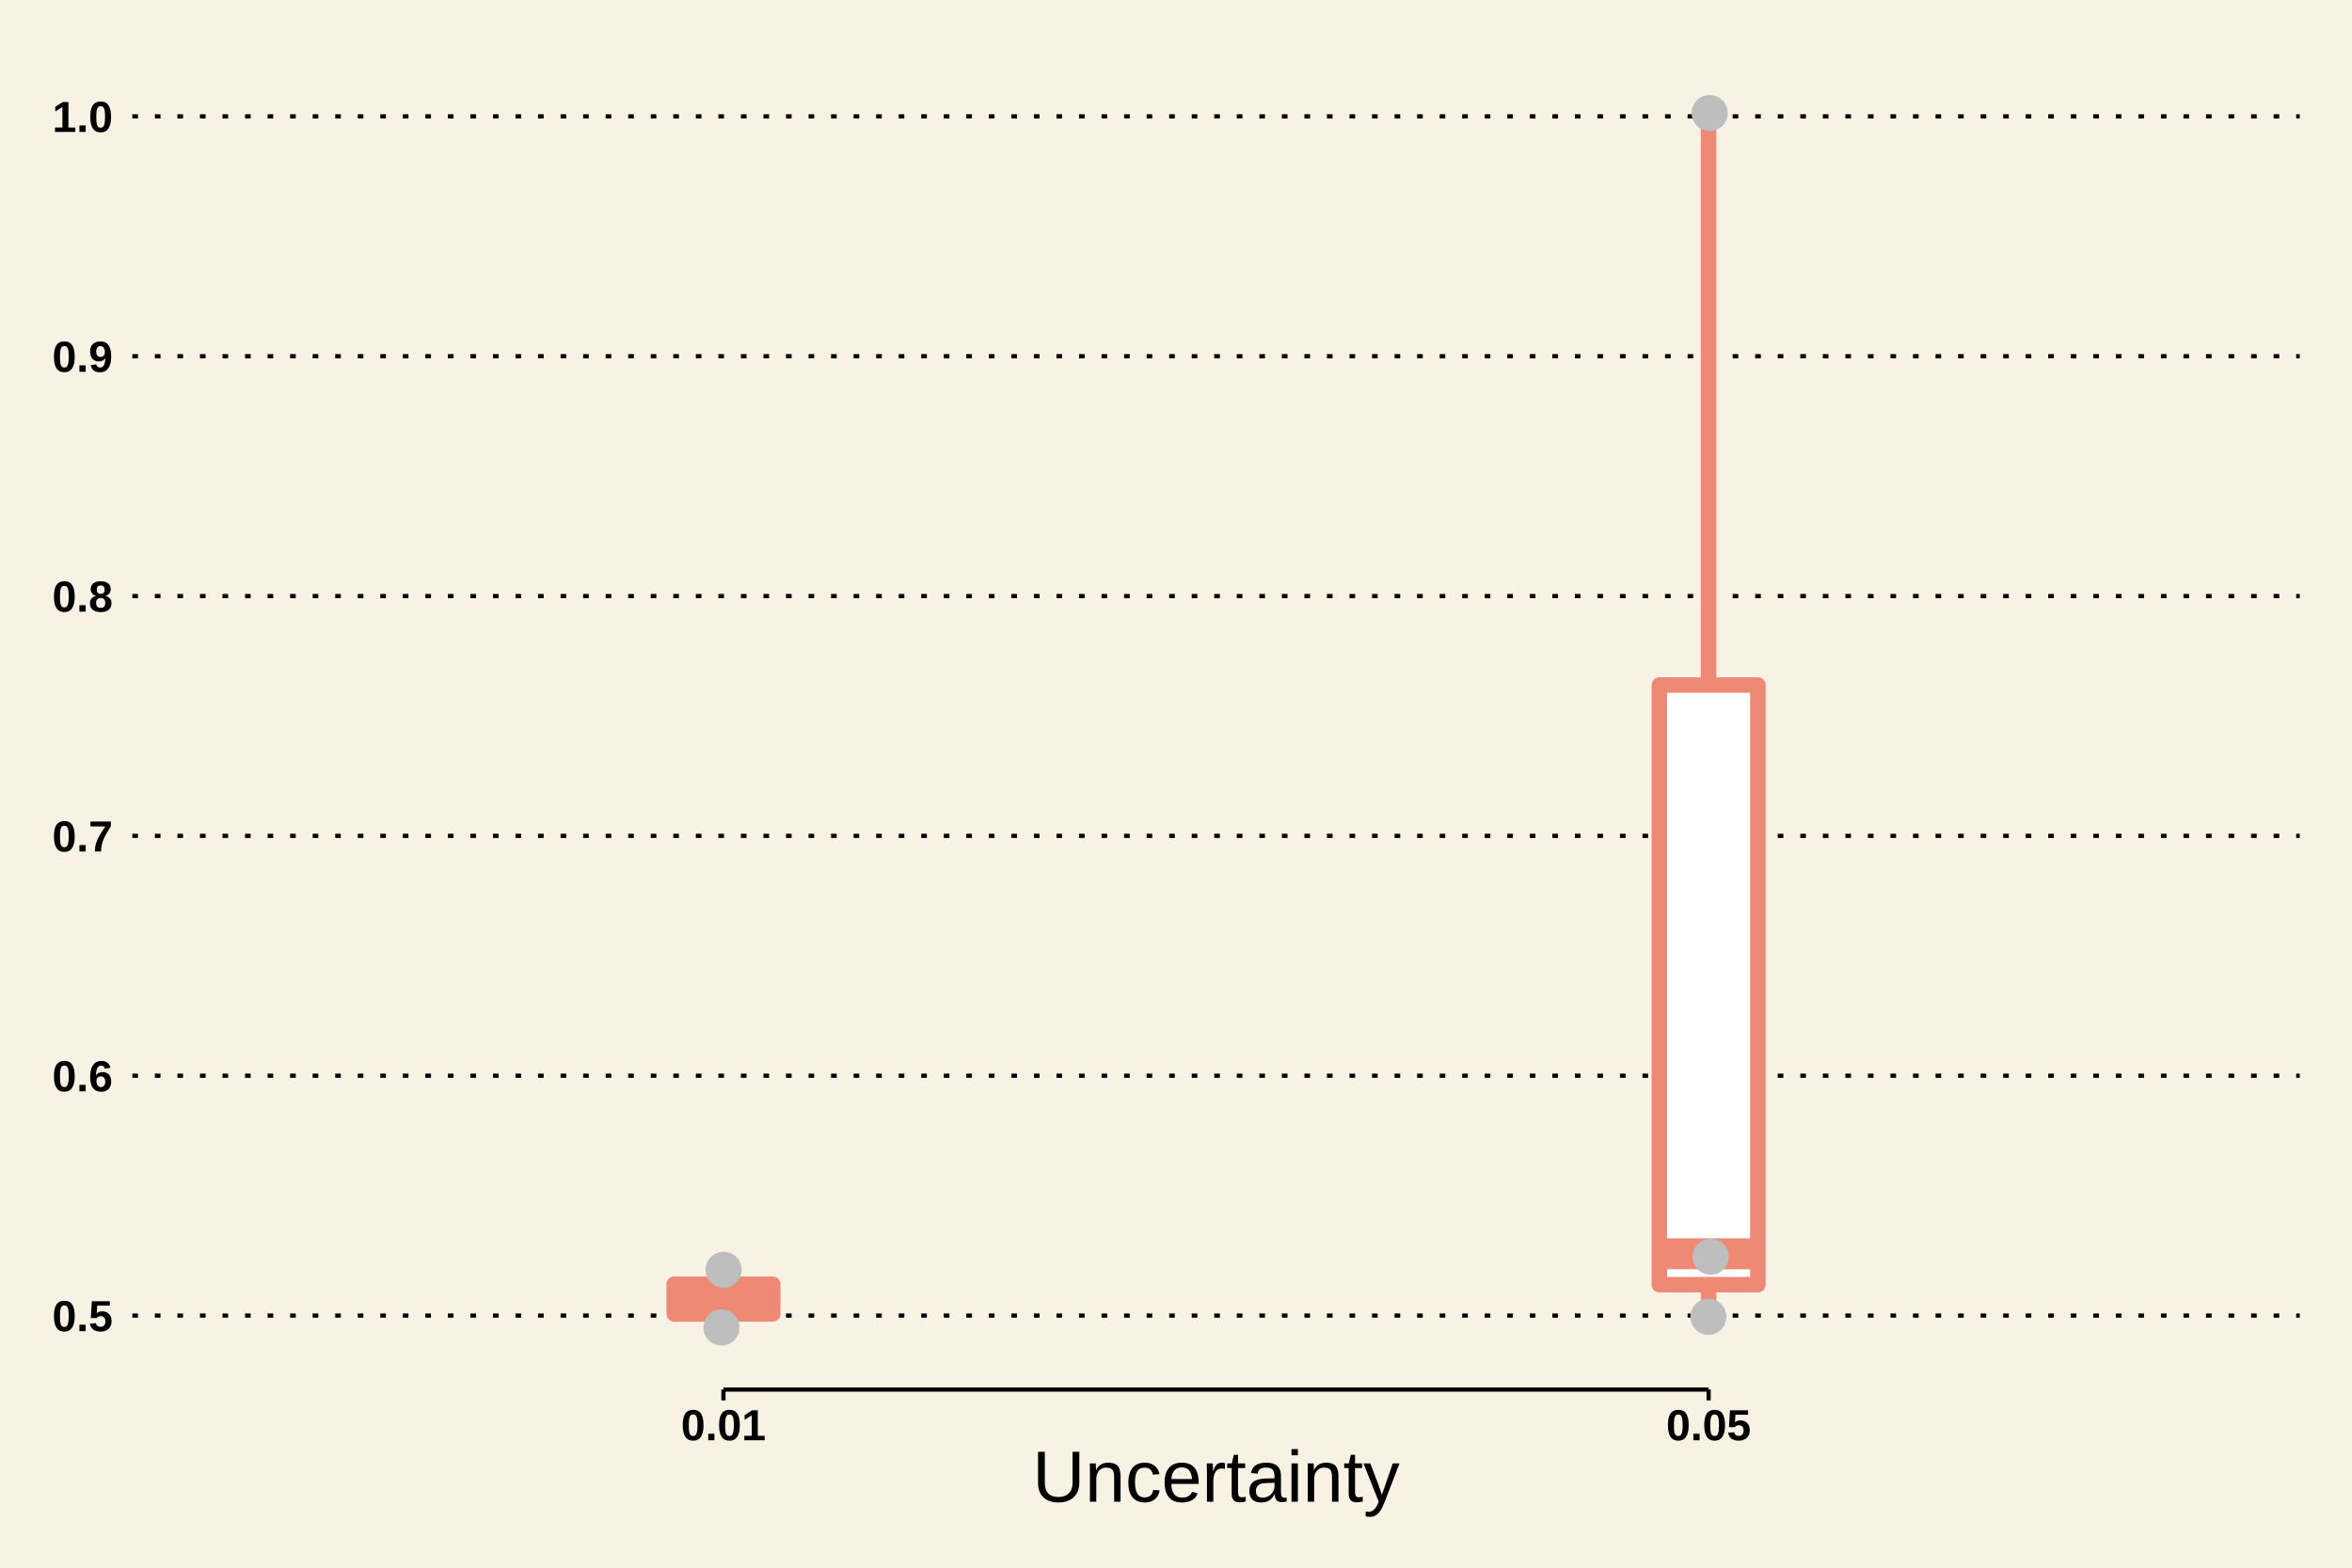
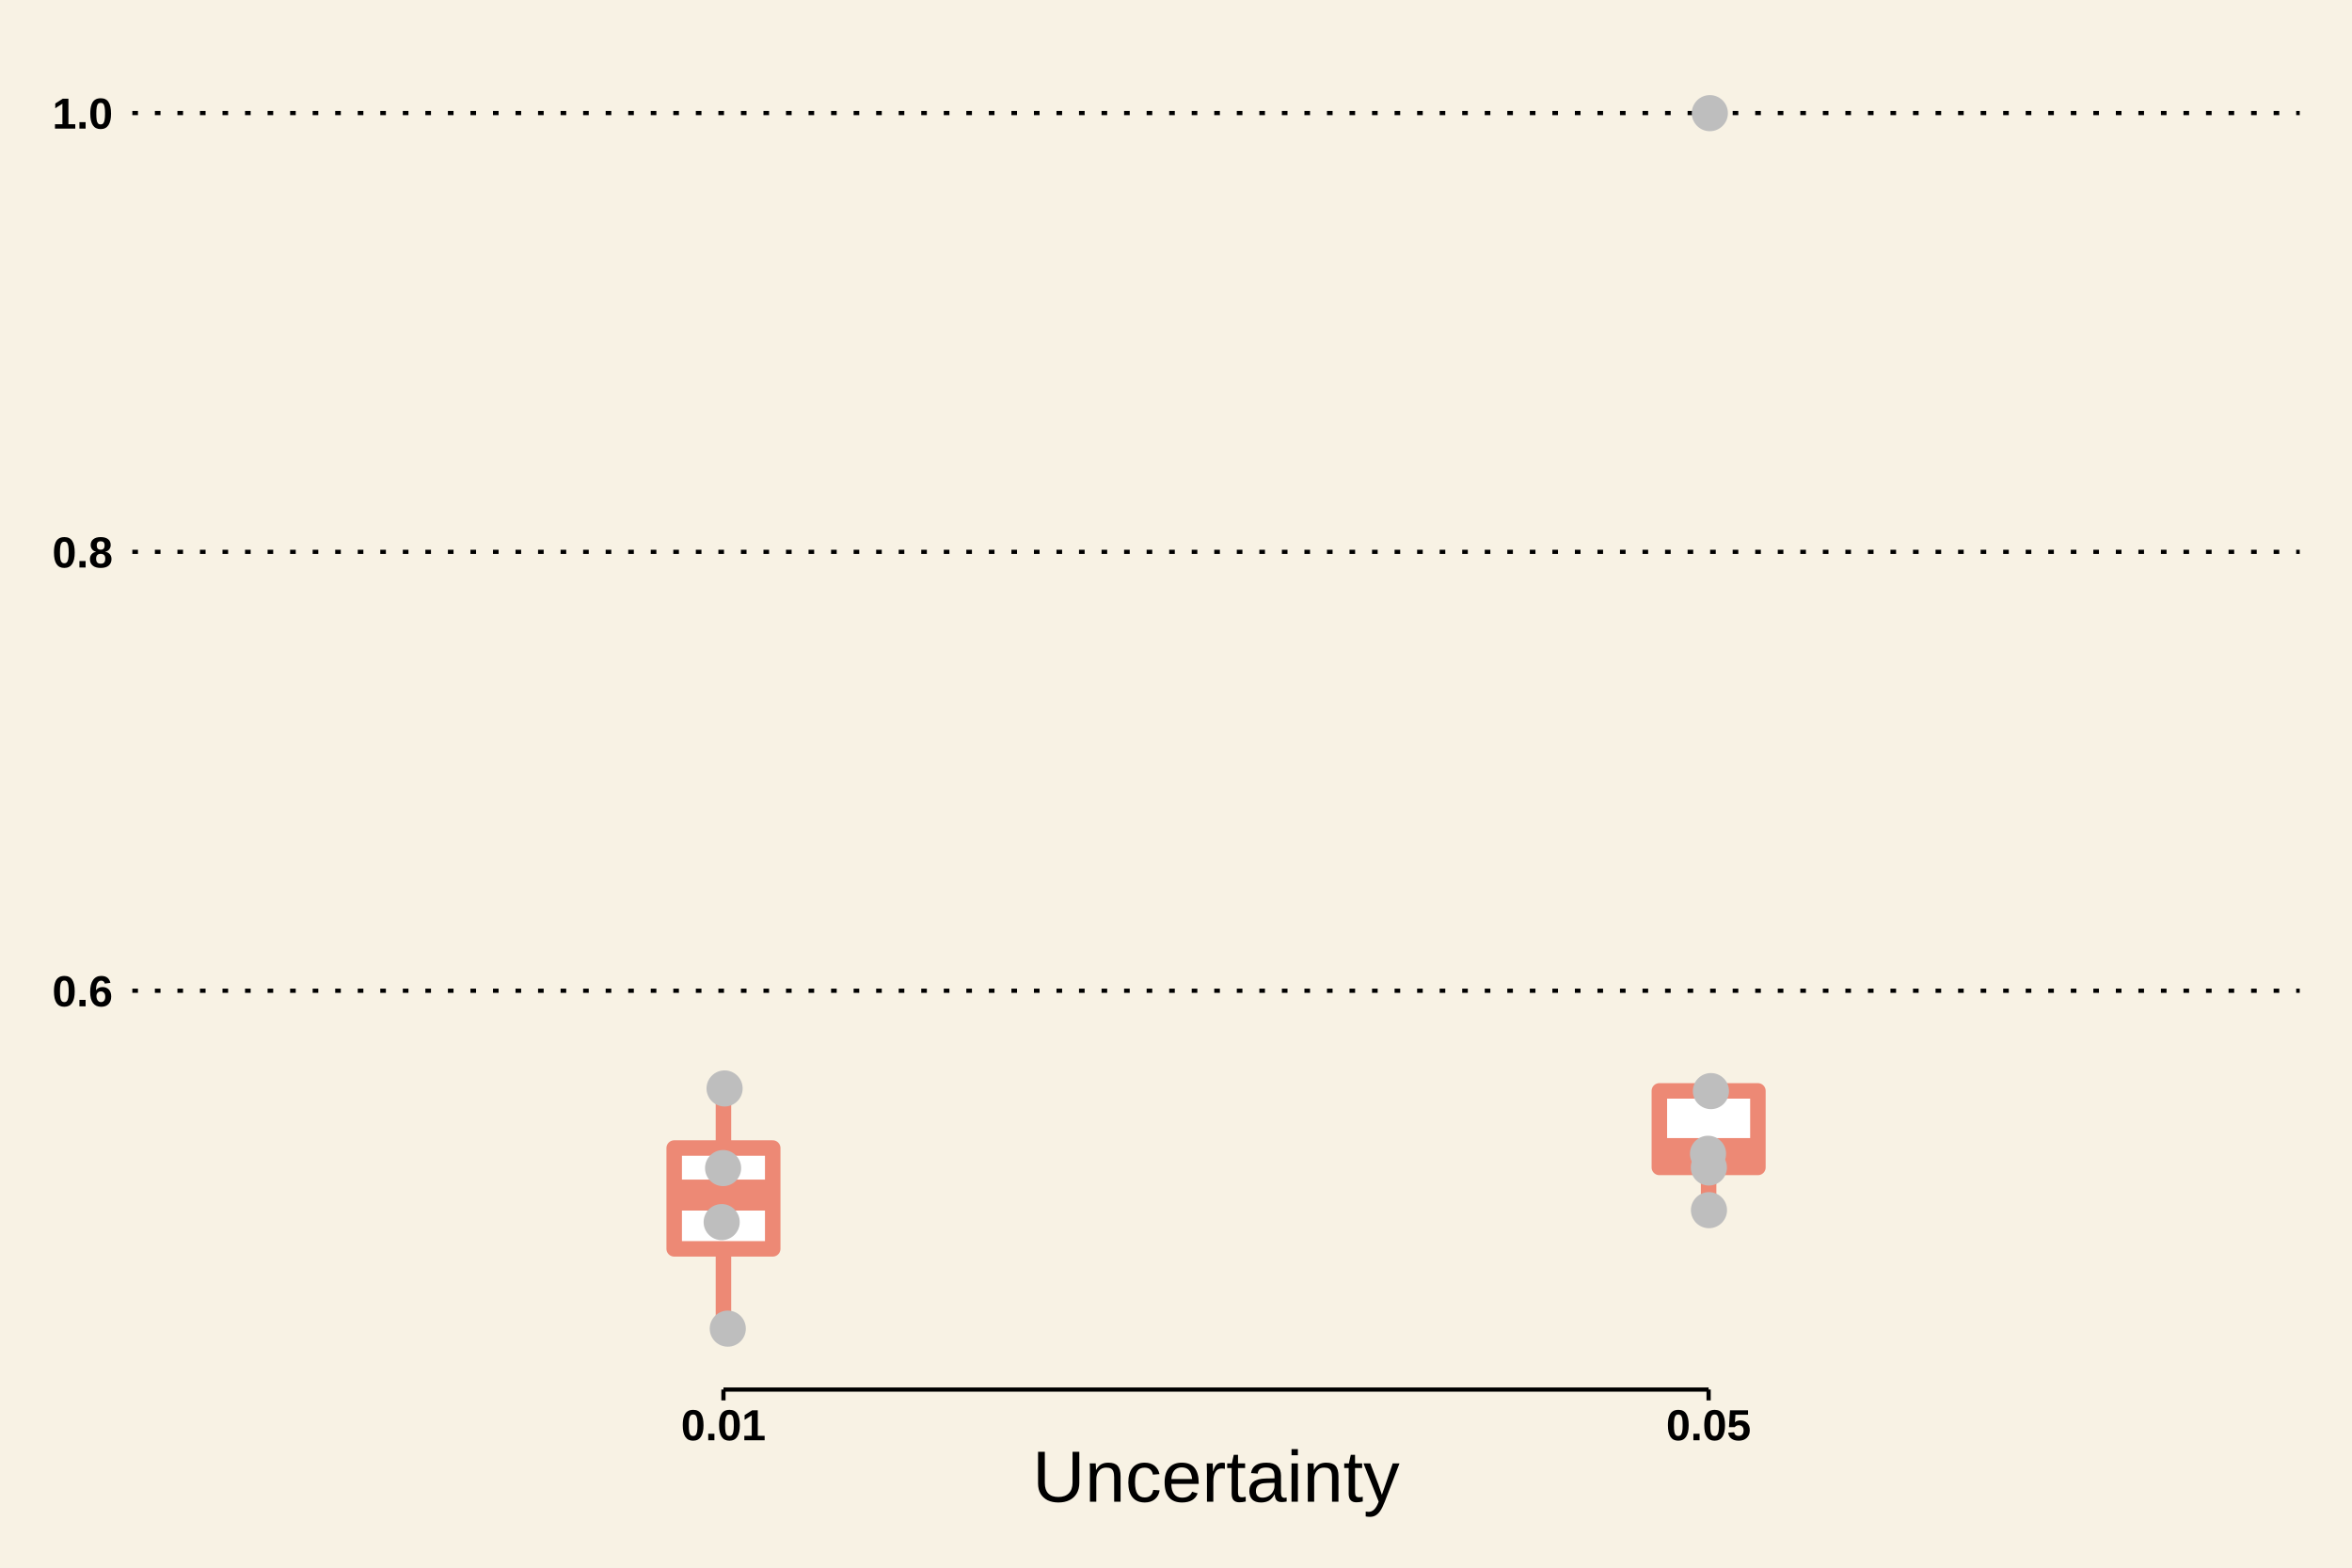
<svg xmlns="http://www.w3.org/2000/svg" class="svglite" width="648.00pt" height="432.00pt" viewBox="0 0 648.00 432.00">
  <defs>
    <style type="text/css">
    .svglite line, .svglite polyline, .svglite polygon, .svglite path, .svglite rect, .svglite circle {
      fill: none;
      stroke: #000000;
      stroke-linecap: round;
      stroke-linejoin: round;
      stroke-miterlimit: 10.00;
    }
    .svglite text {
      white-space: pre;
    }
  </style>
  </defs>
  <rect width="100%" height="100%" style="stroke: none; fill: #F8F2E4;" />
  <defs>
    <clipPath id="cpMC4wMHw2NDguMDB8MC4wMHw0MzIuMDA=">
      <rect x="0.00" y="0.00" width="648.00" height="432.00" />
    </clipPath>
  </defs>
  <g clip-path="url(#cpMC4wMHw2NDguMDB8MC4wMHw0MzIuMDA=)">
    <rect x="0.00" y="0" width="648.00" height="432.00" style="stroke-width: 1.16; stroke: none; fill: #F8F2E4;" />
  </g>
  <defs>
    <clipPath id="cpMzYuNDZ8NjMzLjYwfDE0LjQwfDM4Mi45MQ==">
      <rect x="36.46" y="14.40" width="597.14" height="368.51" />
    </clipPath>
  </defs>
  <g clip-path="url(#cpMzYuNDZ8NjMzLjYwfDE0LjQwfDM4Mi45MQ==)">
    <rect x="36.46" y="14.40" width="597.14" height="368.51" style="stroke-width: 1.16; stroke: none; fill: #F8F2E4;" />
-     <polyline points="36.46,362.53 633.60,362.53 " style="stroke-width: 1.16; stroke-dasharray: 1.55,4.66; stroke-linecap: butt;" />
-     <polyline points="36.46,296.43 633.60,296.43 " style="stroke-width: 1.16; stroke-dasharray: 1.55,4.66; stroke-linecap: butt;" />
-     <polyline points="36.46,230.34 633.60,230.34 " style="stroke-width: 1.16; stroke-dasharray: 1.55,4.66; stroke-linecap: butt;" />
-     <polyline points="36.46,164.25 633.60,164.25 " style="stroke-width: 1.16; stroke-dasharray: 1.55,4.66; stroke-linecap: butt;" />
-     <polyline points="36.46,98.16 633.60,98.16 " style="stroke-width: 1.16; stroke-dasharray: 1.55,4.66; stroke-linecap: butt;" />
-     <polyline points="36.46,32.07 633.60,32.07 " style="stroke-width: 1.16; stroke-dasharray: 1.55,4.66; stroke-linecap: butt;" />
-     <line x1="199.32" y1="353.90" x2="199.32" y2="349.82" style="stroke-width: 4.27; stroke: #ED8975; stroke-linecap: butt;" />
-     <line x1="199.32" y1="362.07" x2="199.32" y2="366.16" style="stroke-width: 4.27; stroke: #ED8975; stroke-linecap: butt;" />
-     <polygon points="185.75,353.90 185.75,362.07 212.89,362.07 212.89,353.90 185.75,353.90 " style="stroke-width: 4.27; stroke: #ED8975; fill: #FFFFFF;" />
-     <line x1="185.75" y1="357.99" x2="212.89" y2="357.99" style="stroke-width: 8.54; stroke: #ED8975; stroke-linecap: butt;" />
-     <line x1="470.74" y1="188.78" x2="470.74" y2="32.07" style="stroke-width: 4.27; stroke: #ED8975; stroke-linecap: butt;" />
-     <line x1="470.74" y1="354.01" x2="470.74" y2="362.53" style="stroke-width: 4.27; stroke: #ED8975; stroke-linecap: butt;" />
-     <polygon points="457.17,188.78 457.17,354.01 484.32,354.01 484.32,188.78 457.17,188.78 " style="stroke-width: 4.27; stroke: #ED8975; fill: #FFFFFF;" />
-     <line x1="457.17" y1="345.49" x2="484.32" y2="345.49" style="stroke-width: 8.54; stroke: #ED8975; stroke-linecap: butt;" />
-     <circle cx="199.36" cy="349.91" r="4.62" style="stroke-width: 0.71; stroke: #BEBEBE; fill: #BEBEBE;" />
-     <circle cx="198.78" cy="365.81" r="4.62" style="stroke-width: 0.71; stroke: #BEBEBE; fill: #BEBEBE;" />
-     <circle cx="471.04" cy="31.15" r="4.62" style="stroke-width: 0.71; stroke: #BEBEBE; fill: #BEBEBE;" />
-     <circle cx="470.68" cy="362.87" r="4.62" style="stroke-width: 0.71; stroke: #BEBEBE; fill: #BEBEBE;" />
-     <circle cx="471.30" cy="346.32" r="4.62" style="stroke-width: 0.71; stroke: #BEBEBE; fill: #BEBEBE;" />
+     <polyline points="36.46,273.01 633.60,273.01 " style="stroke-width: 1.16; stroke-dasharray: 1.55,4.66; stroke-linecap: butt;" />
+     <polyline points="36.46,152.08 633.60,152.08 " style="stroke-width: 1.16; stroke-dasharray: 1.55,4.66; stroke-linecap: butt;" />
+     <polyline points="36.46,31.15 633.60,31.15 " style="stroke-width: 1.16; stroke-dasharray: 1.55,4.66; stroke-linecap: butt;" />
+     <line x1="199.32" y1="316.36" x2="199.32" y2="299.88" style="stroke-width: 4.27; stroke: #ED8975; stroke-linecap: butt;" />
+     <line x1="199.32" y1="344.14" x2="199.32" y2="366.16" style="stroke-width: 4.27; stroke: #ED8975; stroke-linecap: butt;" />
+     <polygon points="185.75,316.36 185.75,344.14 212.89,344.14 212.89,316.36 185.75,316.36 " style="stroke-width: 4.27; stroke: #ED8975; fill: #FFFFFF;" />
+     <line x1="185.75" y1="329.32" x2="212.89" y2="329.32" style="stroke-width: 8.54; stroke: #ED8975; stroke-linecap: butt;" />
+     <circle cx="470.74" cy="31.15" r="1.95" style="stroke-width: 0.71; stroke: #ED8975; fill: #ED8975;" />
+     <line x1="470.74" y1="300.61" x2="470.74" y2="300.61" style="stroke-width: 4.27; stroke: #ED8975; stroke-linecap: butt;" />
+     <line x1="470.74" y1="321.70" x2="470.74" y2="333.47" style="stroke-width: 4.27; stroke: #ED8975; stroke-linecap: butt;" />
+     <polygon points="457.17,300.61 457.17,321.70 484.32,321.70 484.32,300.61 457.17,300.61 " style="stroke-width: 4.27; stroke: #ED8975; fill: #FFFFFF;" />
+     <line x1="457.17" y1="317.89" x2="484.32" y2="317.89" style="stroke-width: 8.54; stroke: #ED8975; stroke-linecap: butt;" />
+     <circle cx="199.22" cy="321.88" r="4.62" style="stroke-width: 0.71; stroke: #BEBEBE; fill: #BEBEBE;" />
+     <circle cx="198.83" cy="336.77" r="4.62" style="stroke-width: 0.71; stroke: #BEBEBE; fill: #BEBEBE;" />
+     <circle cx="199.63" cy="299.94" r="4.62" style="stroke-width: 0.71; stroke: #BEBEBE; fill: #BEBEBE;" />
+     <circle cx="200.51" cy="366.13" r="4.62" style="stroke-width: 0.71; stroke: #BEBEBE; fill: #BEBEBE;" />
+     <circle cx="471.08" cy="31.18" r="4.62" style="stroke-width: 0.71; stroke: #BEBEBE; fill: #BEBEBE;" />
+     <circle cx="470.84" cy="333.48" r="4.62" style="stroke-width: 0.71; stroke: #BEBEBE; fill: #BEBEBE;" />
+     <circle cx="470.58" cy="317.94" r="4.62" style="stroke-width: 0.71; stroke: #BEBEBE; fill: #BEBEBE;" />
+     <circle cx="471.38" cy="300.67" r="4.62" style="stroke-width: 0.71; stroke: #BEBEBE; fill: #BEBEBE;" />
+     <circle cx="470.81" cy="321.72" r="4.62" style="stroke-width: 0.71; stroke: #BEBEBE; fill: #BEBEBE;" />
    <rect x="36.46" y="14.40" width="597.14" height="368.51" style="stroke-width: 1.16; stroke: none;" />
  </g>
  <g clip-path="url(#cpMC4wMHw2NDguMDB8MC4wMHw0MzIuMDA=)">
-     <text x="31.08" y="366.82" text-anchor="end" style="font-size: 12.00px; font-weight: bold; font-family: &quot;Arial&quot;;" textLength="16.68px" lengthAdjust="spacingAndGlyphs">0.5</text>
-     <text x="31.08" y="300.73" text-anchor="end" style="font-size: 12.00px; font-weight: bold; font-family: &quot;Arial&quot;;" textLength="16.68px" lengthAdjust="spacingAndGlyphs">0.6</text>
-     <text x="31.08" y="234.64" text-anchor="end" style="font-size: 12.00px; font-weight: bold; font-family: &quot;Arial&quot;;" textLength="16.68px" lengthAdjust="spacingAndGlyphs">0.7</text>
-     <text x="31.08" y="168.55" text-anchor="end" style="font-size: 12.00px; font-weight: bold; font-family: &quot;Arial&quot;;" textLength="16.68px" lengthAdjust="spacingAndGlyphs">0.8</text>
-     <text x="31.08" y="102.46" text-anchor="end" style="font-size: 12.00px; font-weight: bold; font-family: &quot;Arial&quot;;" textLength="16.68px" lengthAdjust="spacingAndGlyphs">0.9</text>
-     <text x="31.08" y="36.36" text-anchor="end" style="font-size: 12.00px; font-weight: bold; font-family: &quot;Arial&quot;;" textLength="16.68px" lengthAdjust="spacingAndGlyphs">1.0</text>
+     <text x="31.08" y="277.31" text-anchor="end" style="font-size: 12.00px; font-weight: bold; font-family: &quot;Arial&quot;;" textLength="16.68px" lengthAdjust="spacingAndGlyphs">0.6</text>
+     <text x="31.08" y="156.38" text-anchor="end" style="font-size: 12.00px; font-weight: bold; font-family: &quot;Arial&quot;;" textLength="16.68px" lengthAdjust="spacingAndGlyphs">0.8</text>
+     <text x="31.08" y="35.45" text-anchor="end" style="font-size: 12.00px; font-weight: bold; font-family: &quot;Arial&quot;;" textLength="16.68px" lengthAdjust="spacingAndGlyphs">1.0</text>
    <polyline points="199.32,382.91 470.74,382.91 " style="stroke-width: 1.16; stroke-linecap: butt;" />
    <polyline points="199.32,385.90 199.32,382.91 " style="stroke-width: 1.16; stroke-linecap: butt;" />
    <polyline points="470.74,385.90 470.74,382.91 " style="stroke-width: 1.16; stroke-linecap: butt;" />
    <text x="199.32" y="396.88" text-anchor="middle" style="font-size: 12.00px; font-weight: bold; font-family: &quot;Arial&quot;;" textLength="23.36px" lengthAdjust="spacingAndGlyphs">0.01</text>
    <text x="470.74" y="396.88" text-anchor="middle" style="font-size: 12.00px; font-weight: bold; font-family: &quot;Arial&quot;;" textLength="23.36px" lengthAdjust="spacingAndGlyphs">0.05</text>
    <text x="335.03" y="413.83" text-anchor="middle" style="font-size: 20.00px; font-family: &quot;Arial&quot;;" textLength="132.03px" lengthAdjust="spacingAndGlyphs">Uncertainty</text>
  </g>
</svg>
